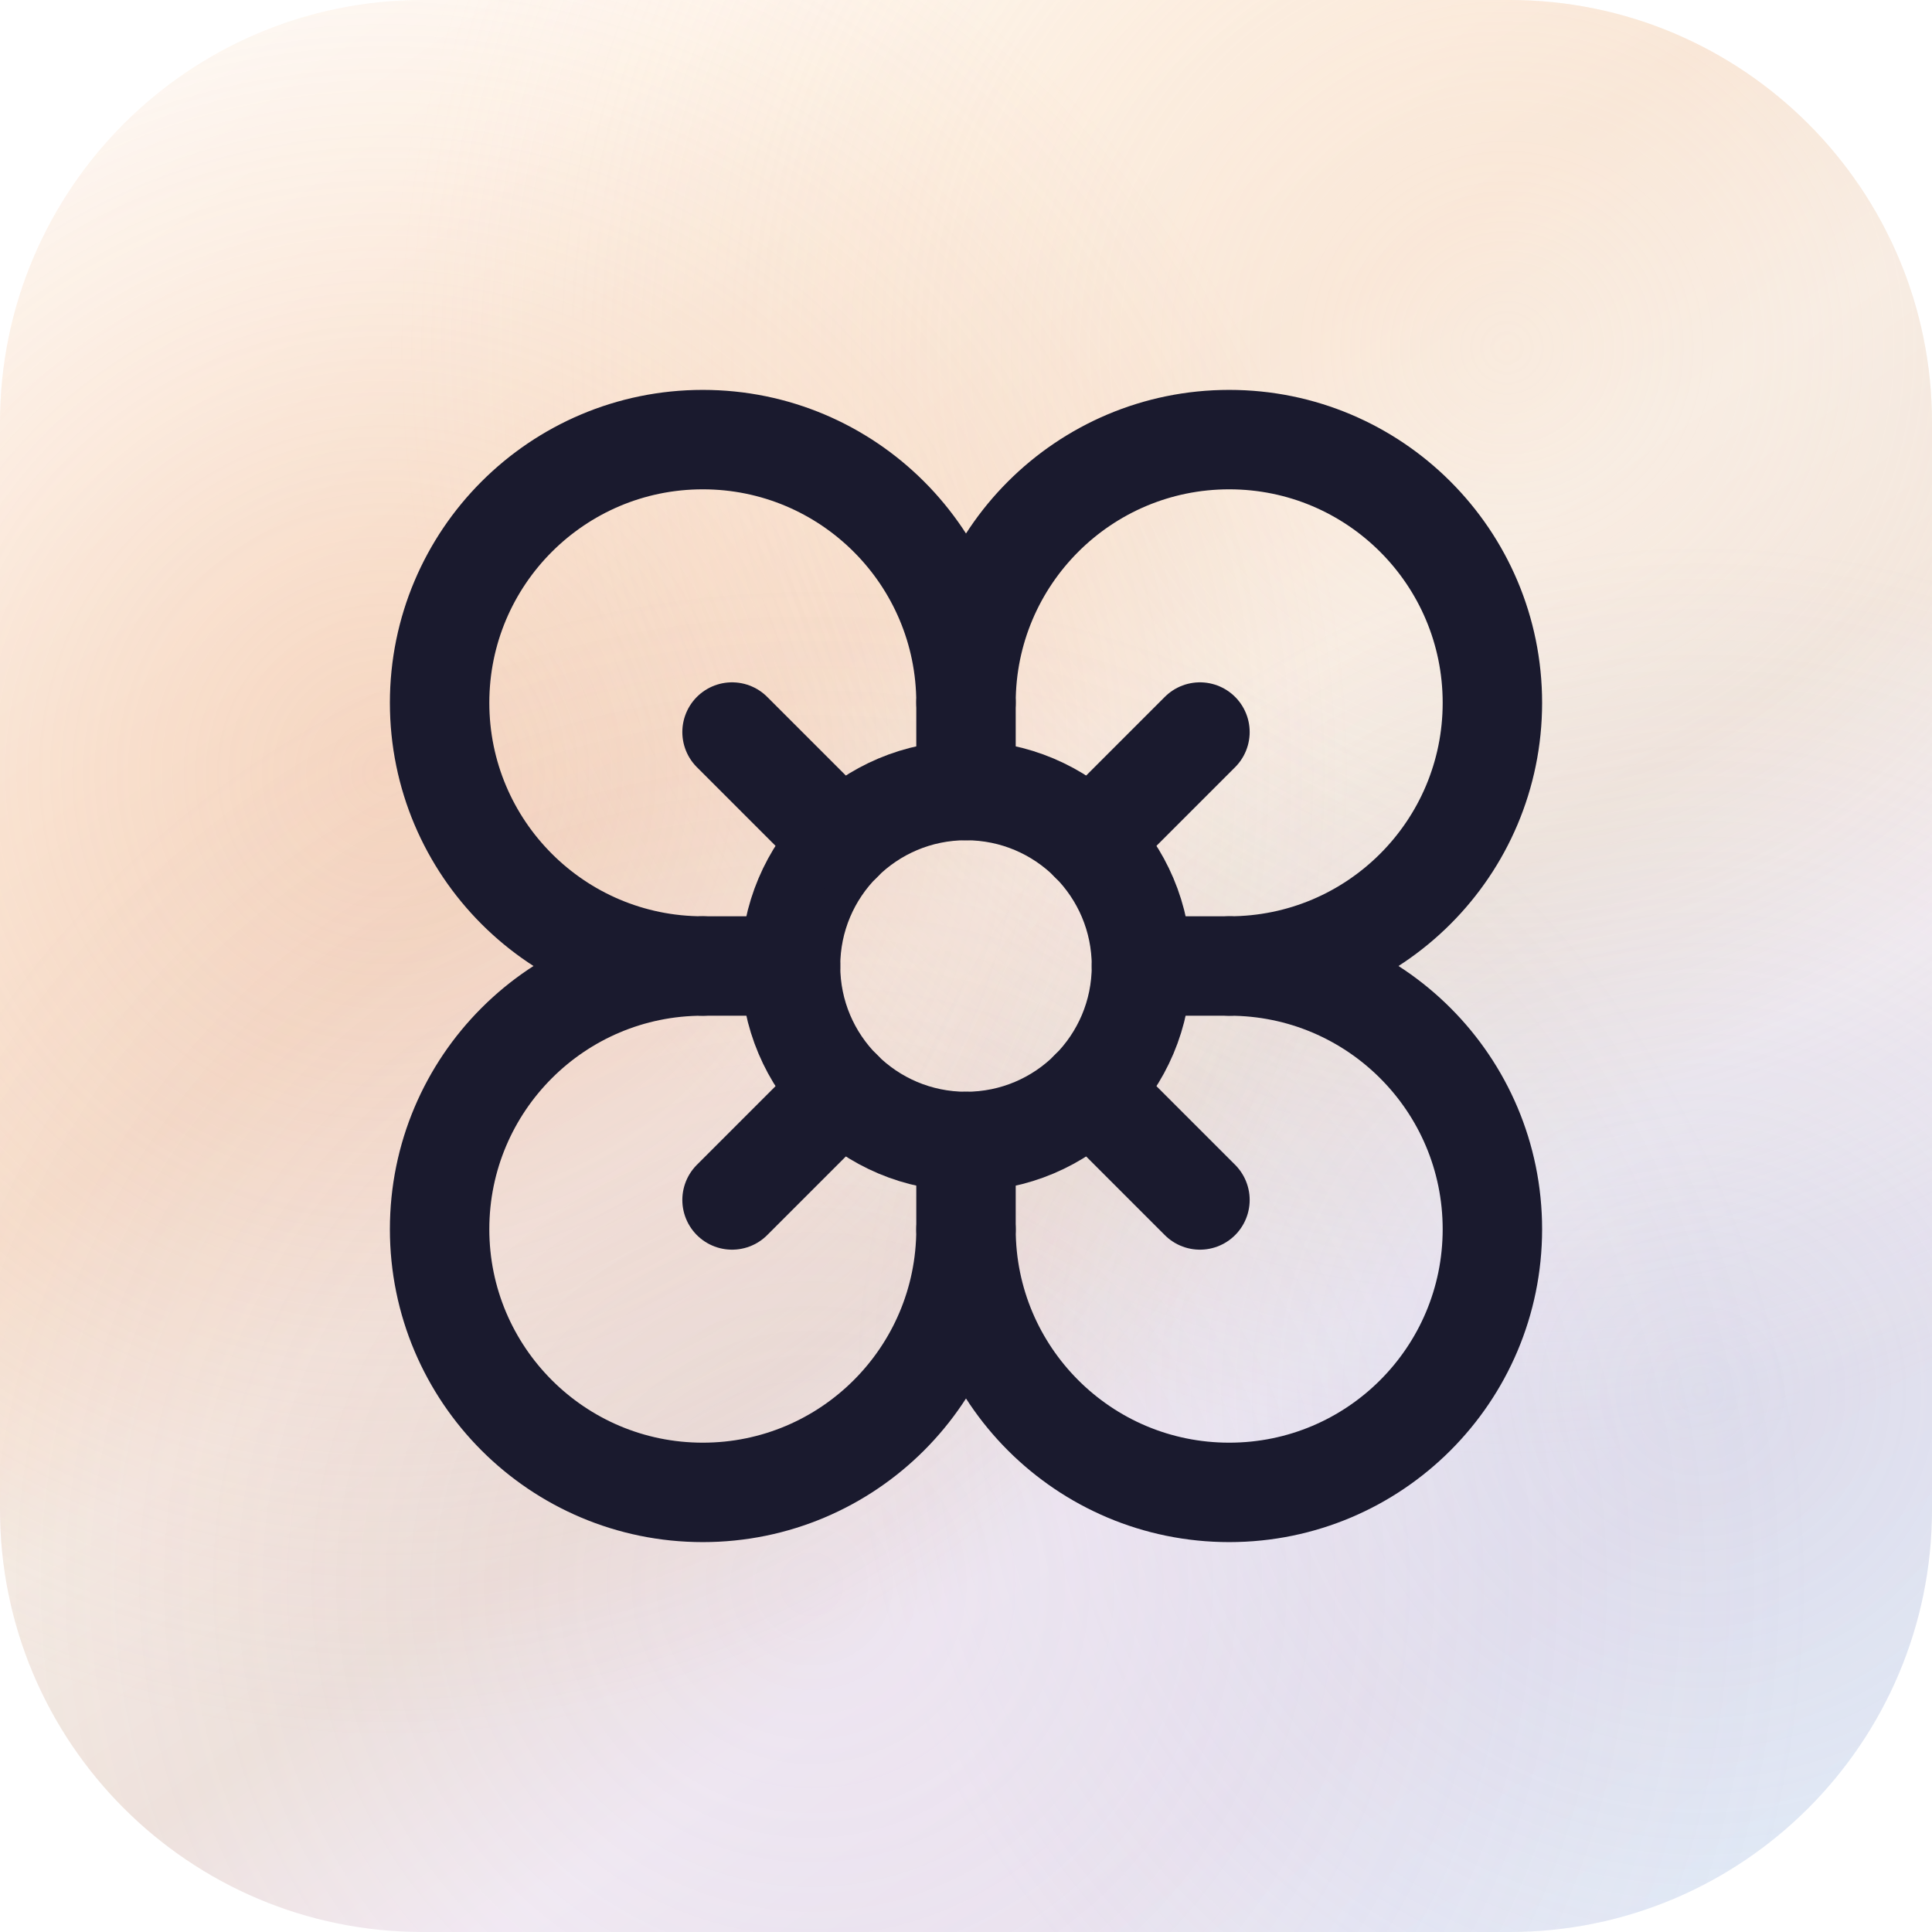
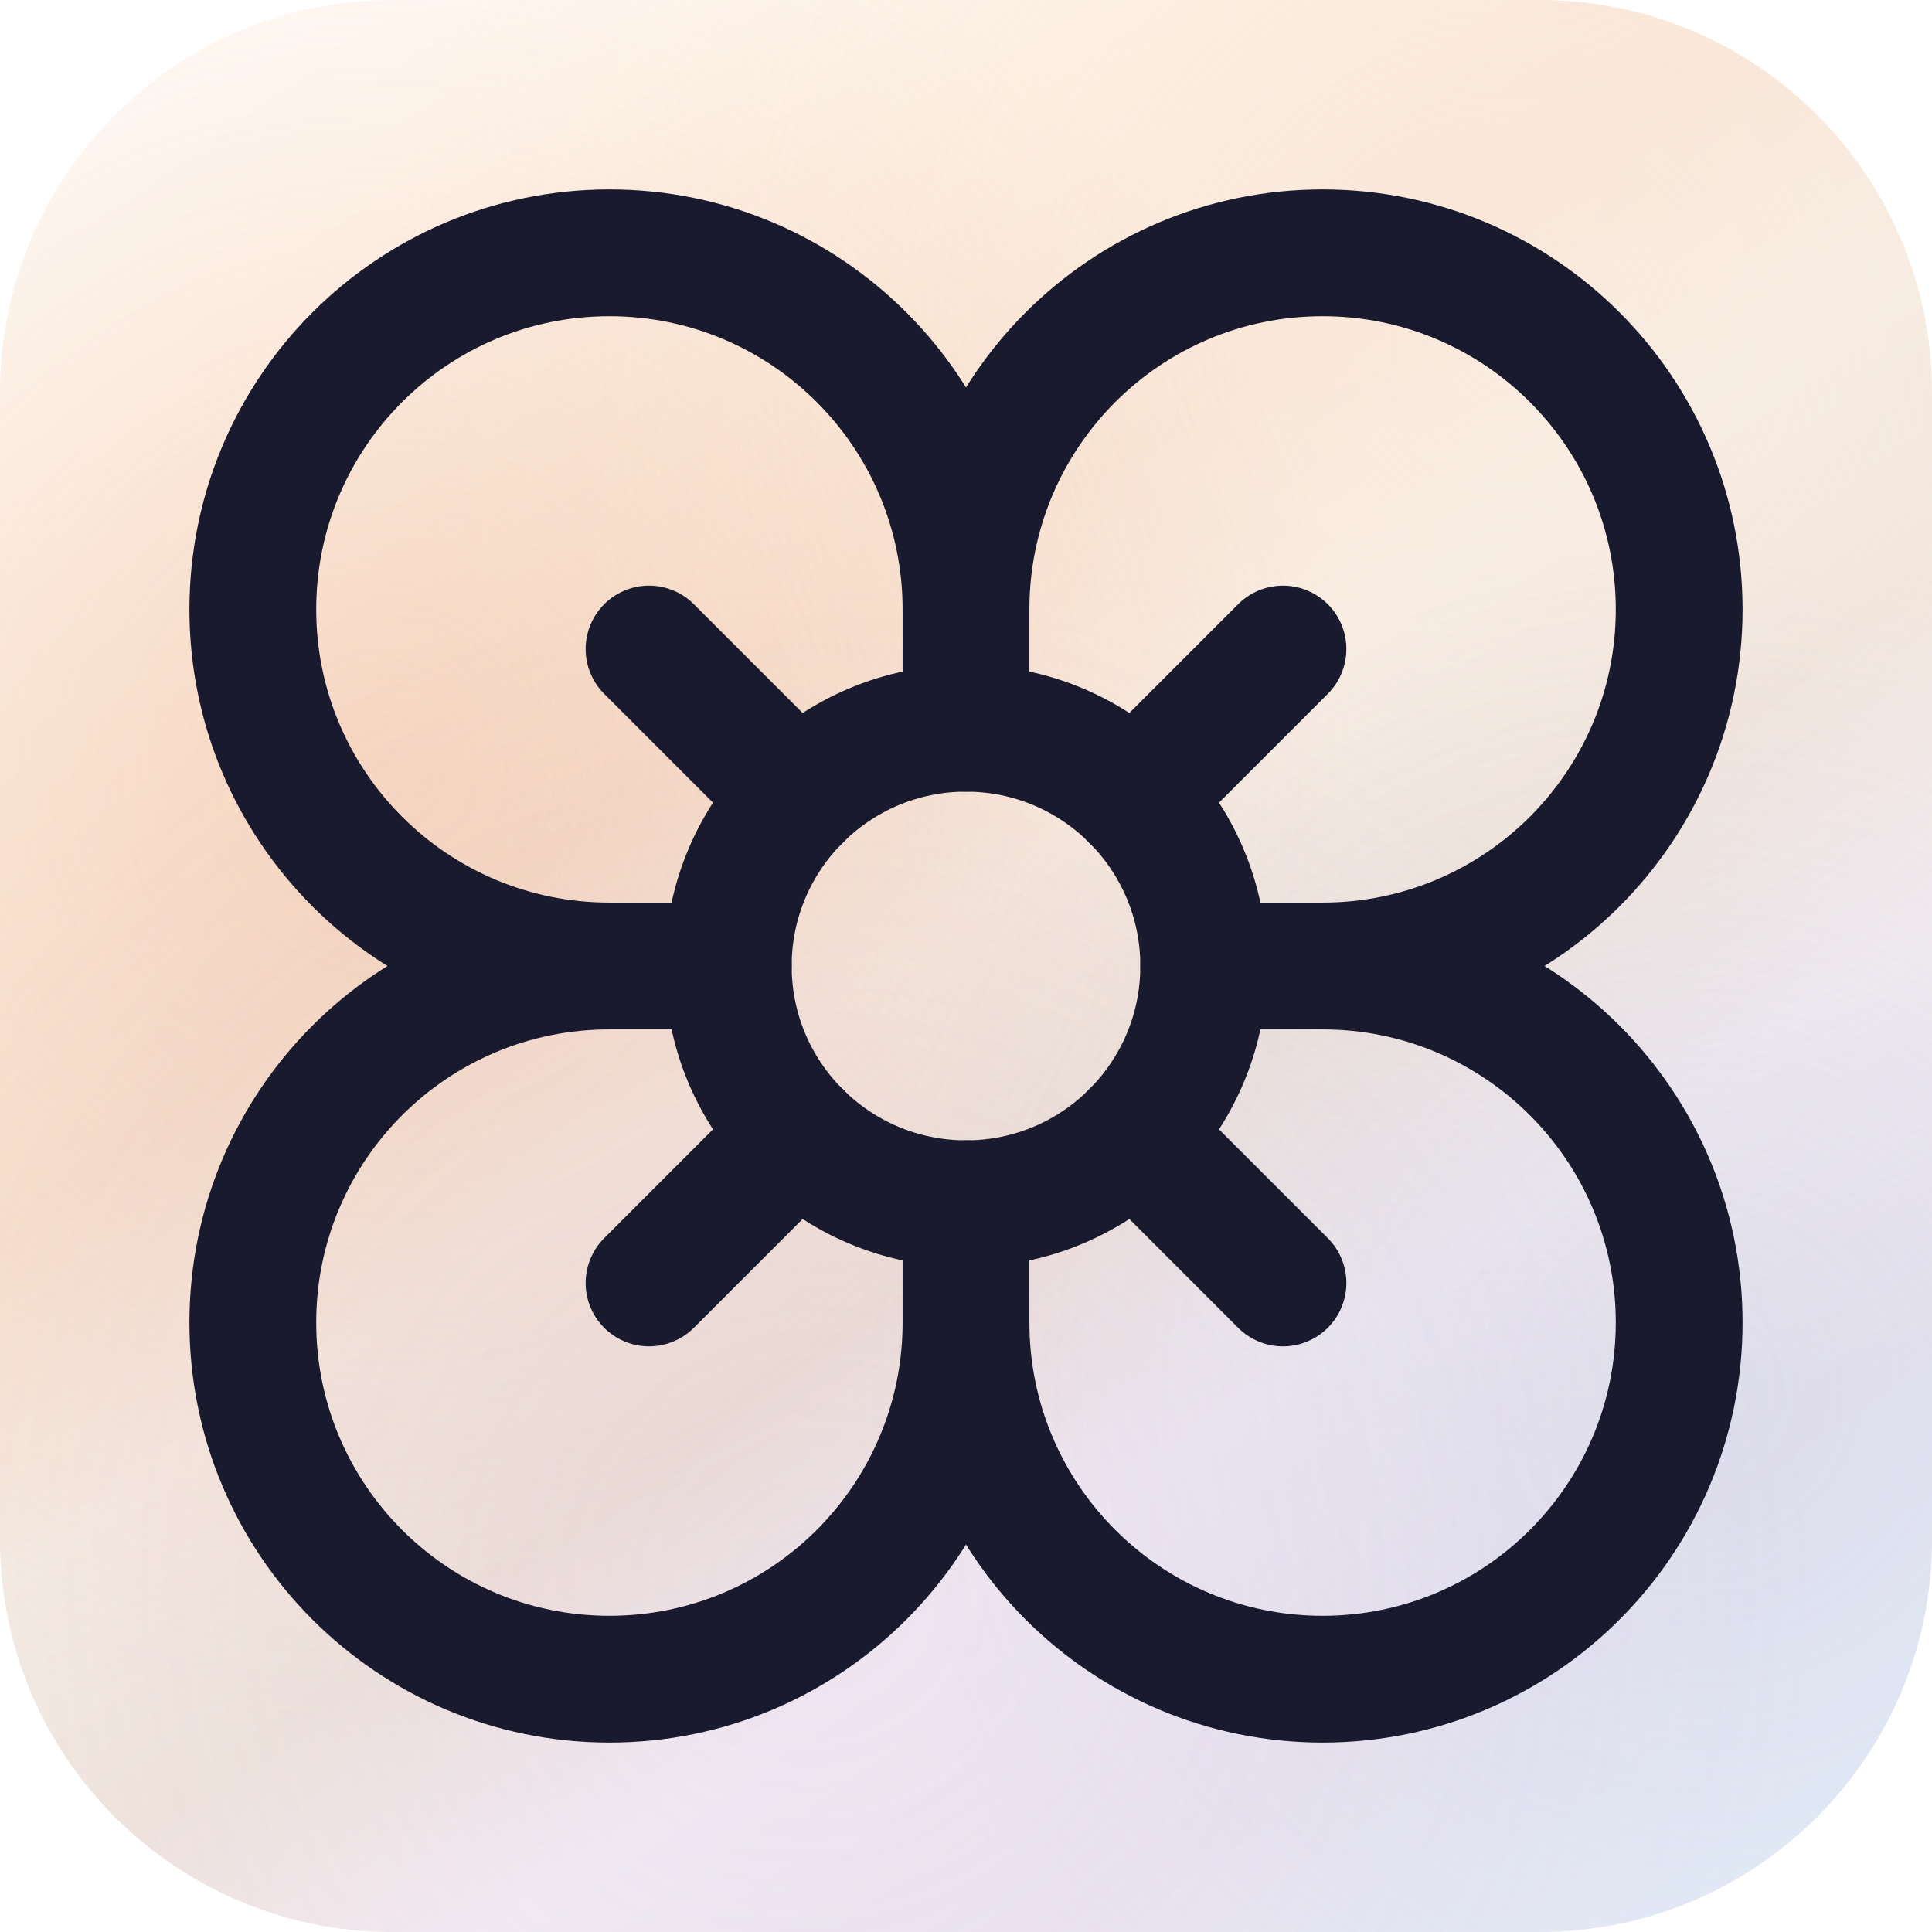
<svg xmlns="http://www.w3.org/2000/svg" width="512" height="512" viewBox="0 0 512 512">
  <defs>
    <linearGradient id="brandBase" x1="76.8" y1="0" x2="435.2" y2="512" gradientUnits="userSpaceOnUse">
      <stop offset="0" stop-color="#fffdf9" />
      <stop offset="0.1" stop-color="#fff8f0" />
      <stop offset="0.22" stop-color="#fceee0" />
      <stop offset="0.36" stop-color="#f8e4d4" />
      <stop offset="0.48" stop-color="#f6ece4" />
      <stop offset="0.6" stop-color="#f0e4dc" />
      <stop offset="0.72" stop-color="#f5eef5" />
      <stop offset="0.86" stop-color="#eee8f2" />
      <stop offset="1" stop-color="#e8eef8" />
    </linearGradient>
    <radialGradient id="mesh1" cx="102.4" cy="204.8" r="256" gradientUnits="userSpaceOnUse">
      <stop offset="0" stop-color="#ecb090" stop-opacity="0.34" />
      <stop offset="1" stop-color="#ecb090" stop-opacity="0" />
    </radialGradient>
    <radialGradient id="mesh2" cx="399.36" cy="92.16" r="296.96" gradientUnits="userSpaceOnUse">
      <stop offset="0" stop-color="#fceee0" stop-opacity="0.44" />
      <stop offset="1" stop-color="#fceee0" stop-opacity="0" />
    </radialGradient>
    <radialGradient id="mesh3" cx="450.56" cy="368.64" r="225.28" gradientUnits="userSpaceOnUse">
      <stop offset="0" stop-color="#9eb0d4" stop-opacity="0.22" />
      <stop offset="1" stop-color="#9eb0d4" stop-opacity="0" />
    </radialGradient>
    <radialGradient id="mesh4" cx="215.04" cy="419.84" r="266.24" gradientUnits="userSpaceOnUse">
      <stop offset="0" stop-color="#c0b0d8" stop-opacity="0.16" />
      <stop offset="1" stop-color="#c0b0d8" stop-opacity="0" />
    </radialGradient>
    <clipPath id="round">
-       <rect width="512" height="512" rx="112" ry="112" />
+       <rect width="512" height="512" rx="104" ry="104" />
    </clipPath>
  </defs>
  <g clip-path="url(#round)">
    <rect width="512" height="512" fill="url(#brandBase)" />
    <rect width="512" height="512" fill="url(#mesh2)" />
    <rect width="512" height="512" fill="url(#mesh1)" />
    <rect width="512" height="512" fill="url(#mesh3)" />
    <rect width="512" height="512" fill="url(#mesh4)" />
-     <g transform="translate(256 256) scale(15.5) translate(-12 -12)" fill="none" stroke="#1a1a2e" stroke-width="1.7" stroke-linecap="round" stroke-linejoin="round">
+     <g transform="translate(256 256) scale(21) translate(-12 -12)" fill="none" stroke="#1a1a2e" stroke-width="1.6" stroke-linecap="round" stroke-linejoin="round">
      <circle cx="12" cy="12" r="3" />
      <path d="M12 16.5A4.5 4.5 0 1 1 7.5 12 4.5 4.5 0 1 1 12 7.5a4.5 4.5 0 1 1 4.5 4.5 4.5 4.5 0 1 1-4.5 4.5" />
      <path d="M12 7.5V9" />
      <path d="M7.5 12H9" />
      <path d="M16.5 12H15" />
      <path d="M12 16.5V15" />
      <path d="m8 8 1.88 1.88" />
      <path d="M14.12 9.88 16 8" />
      <path d="m8 16 1.88-1.88" />
      <path d="M14.12 14.12 16 16" />
    </g>
  </g>
</svg>
